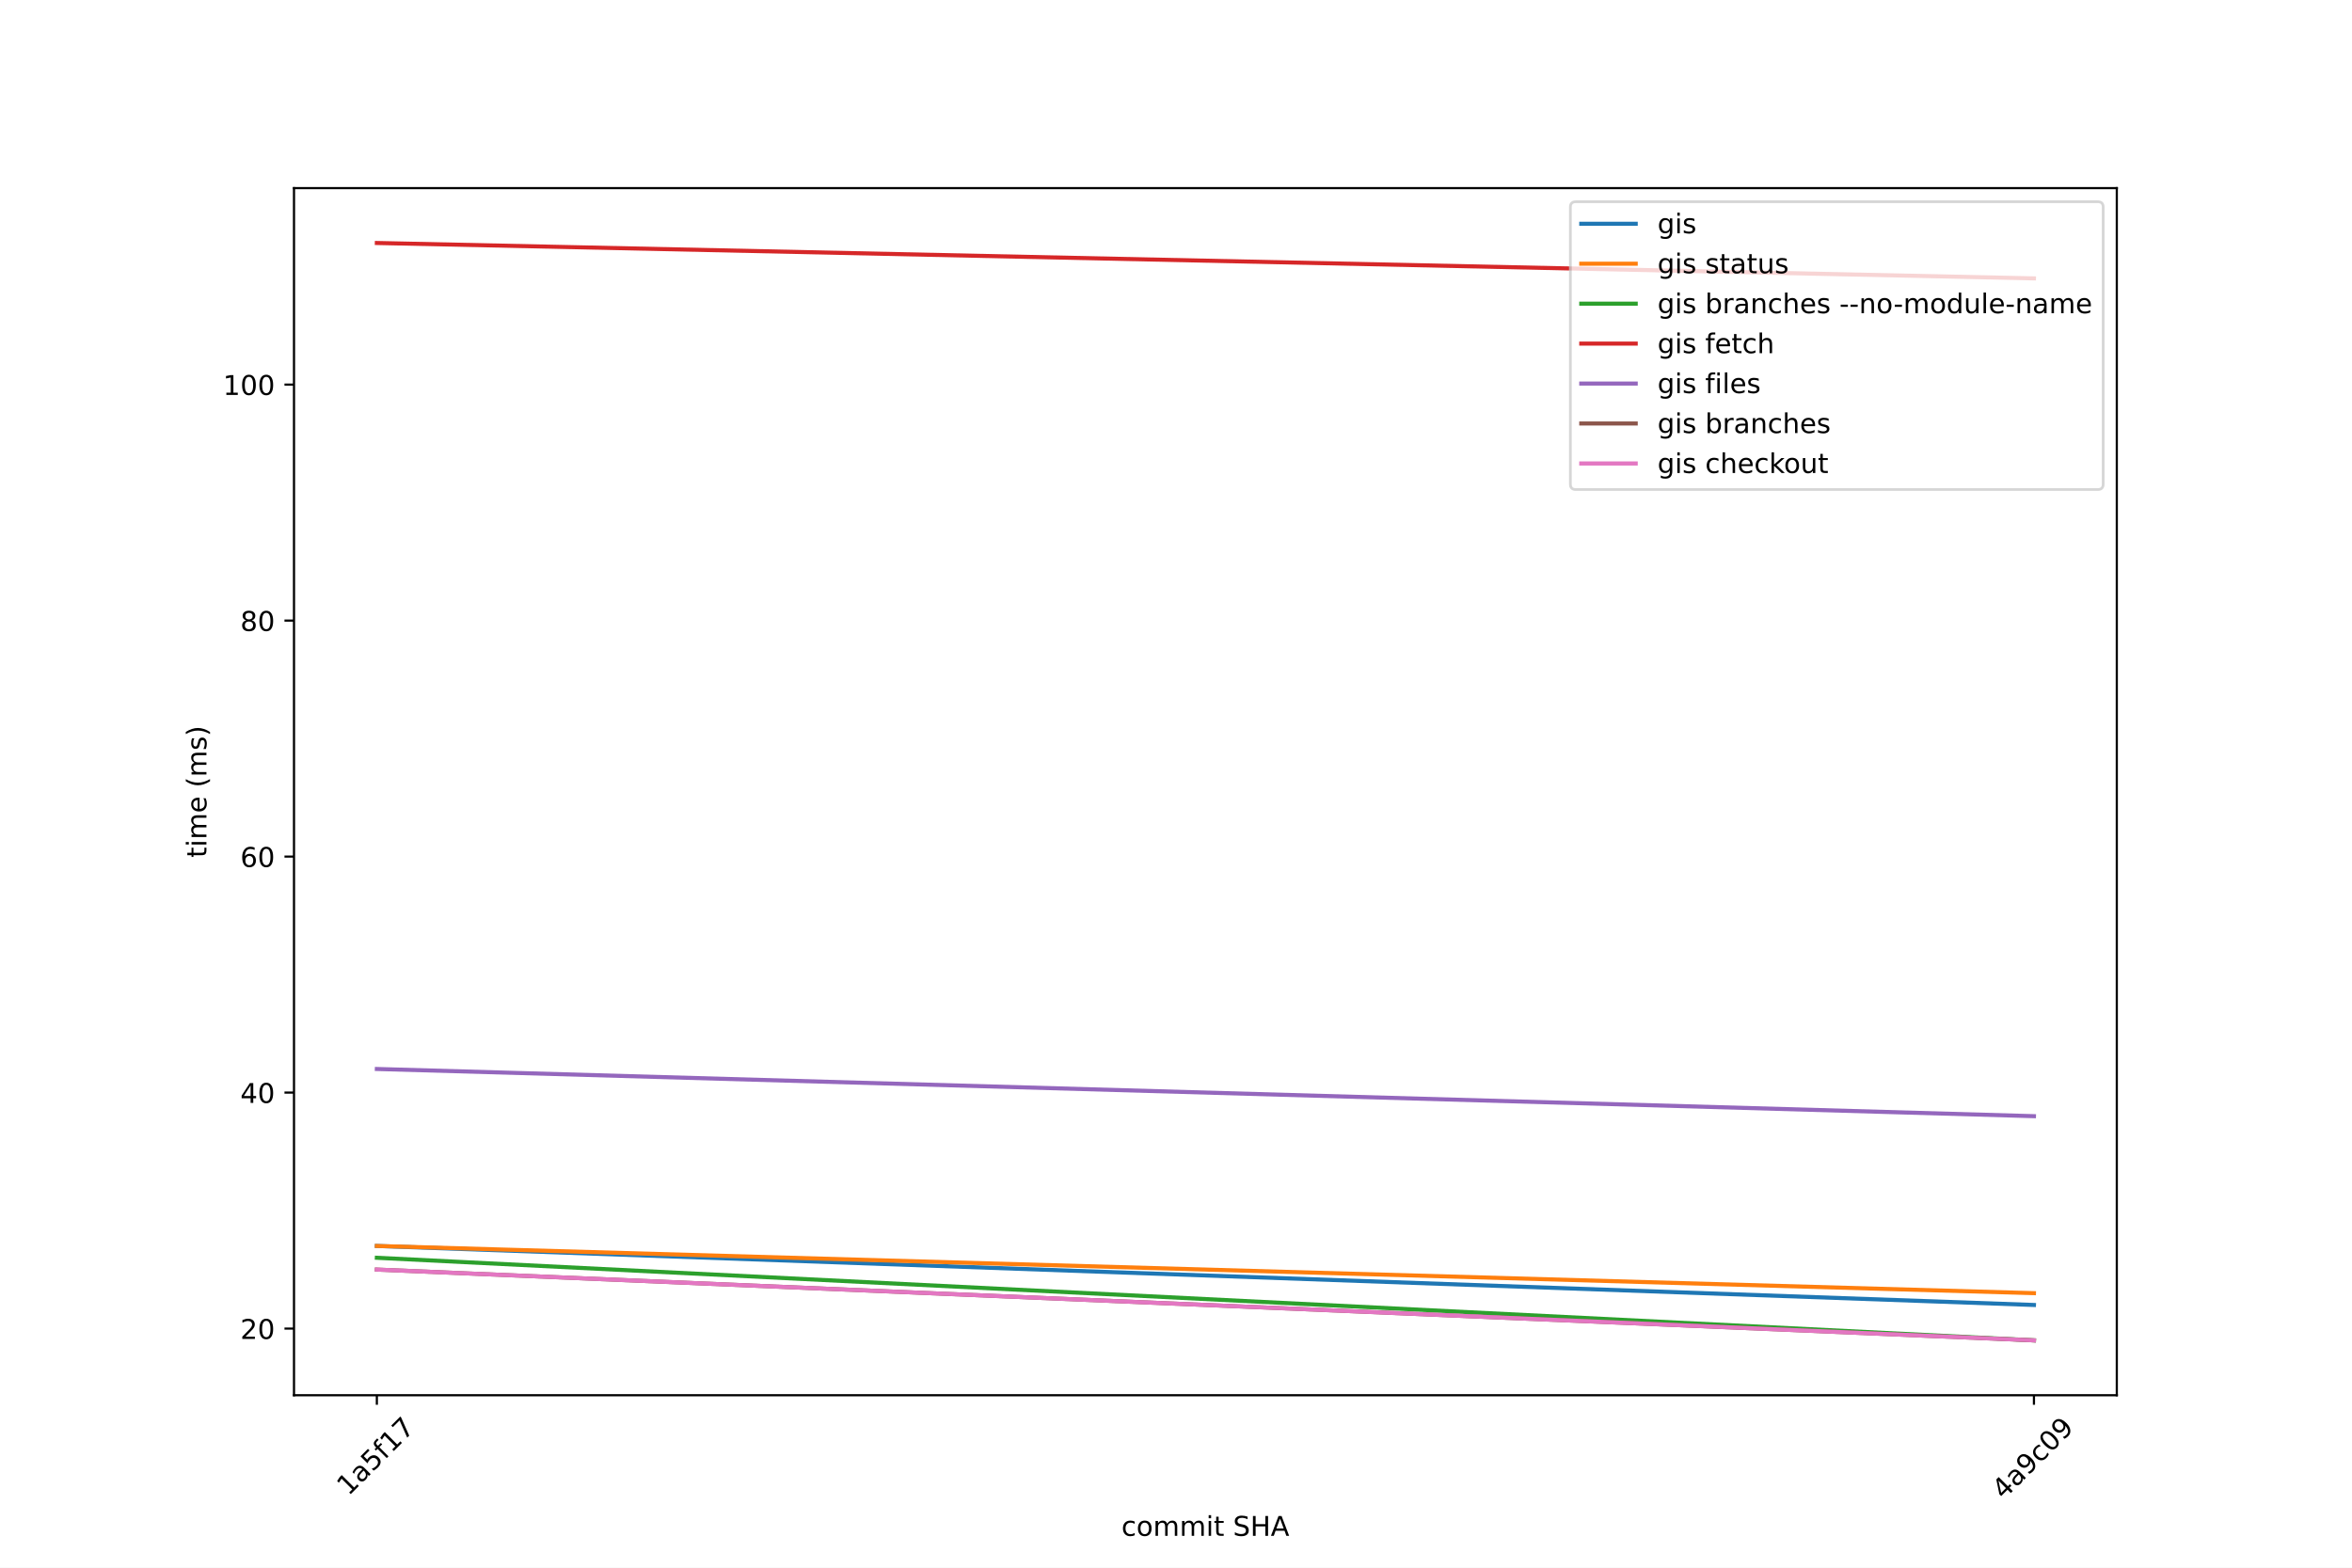
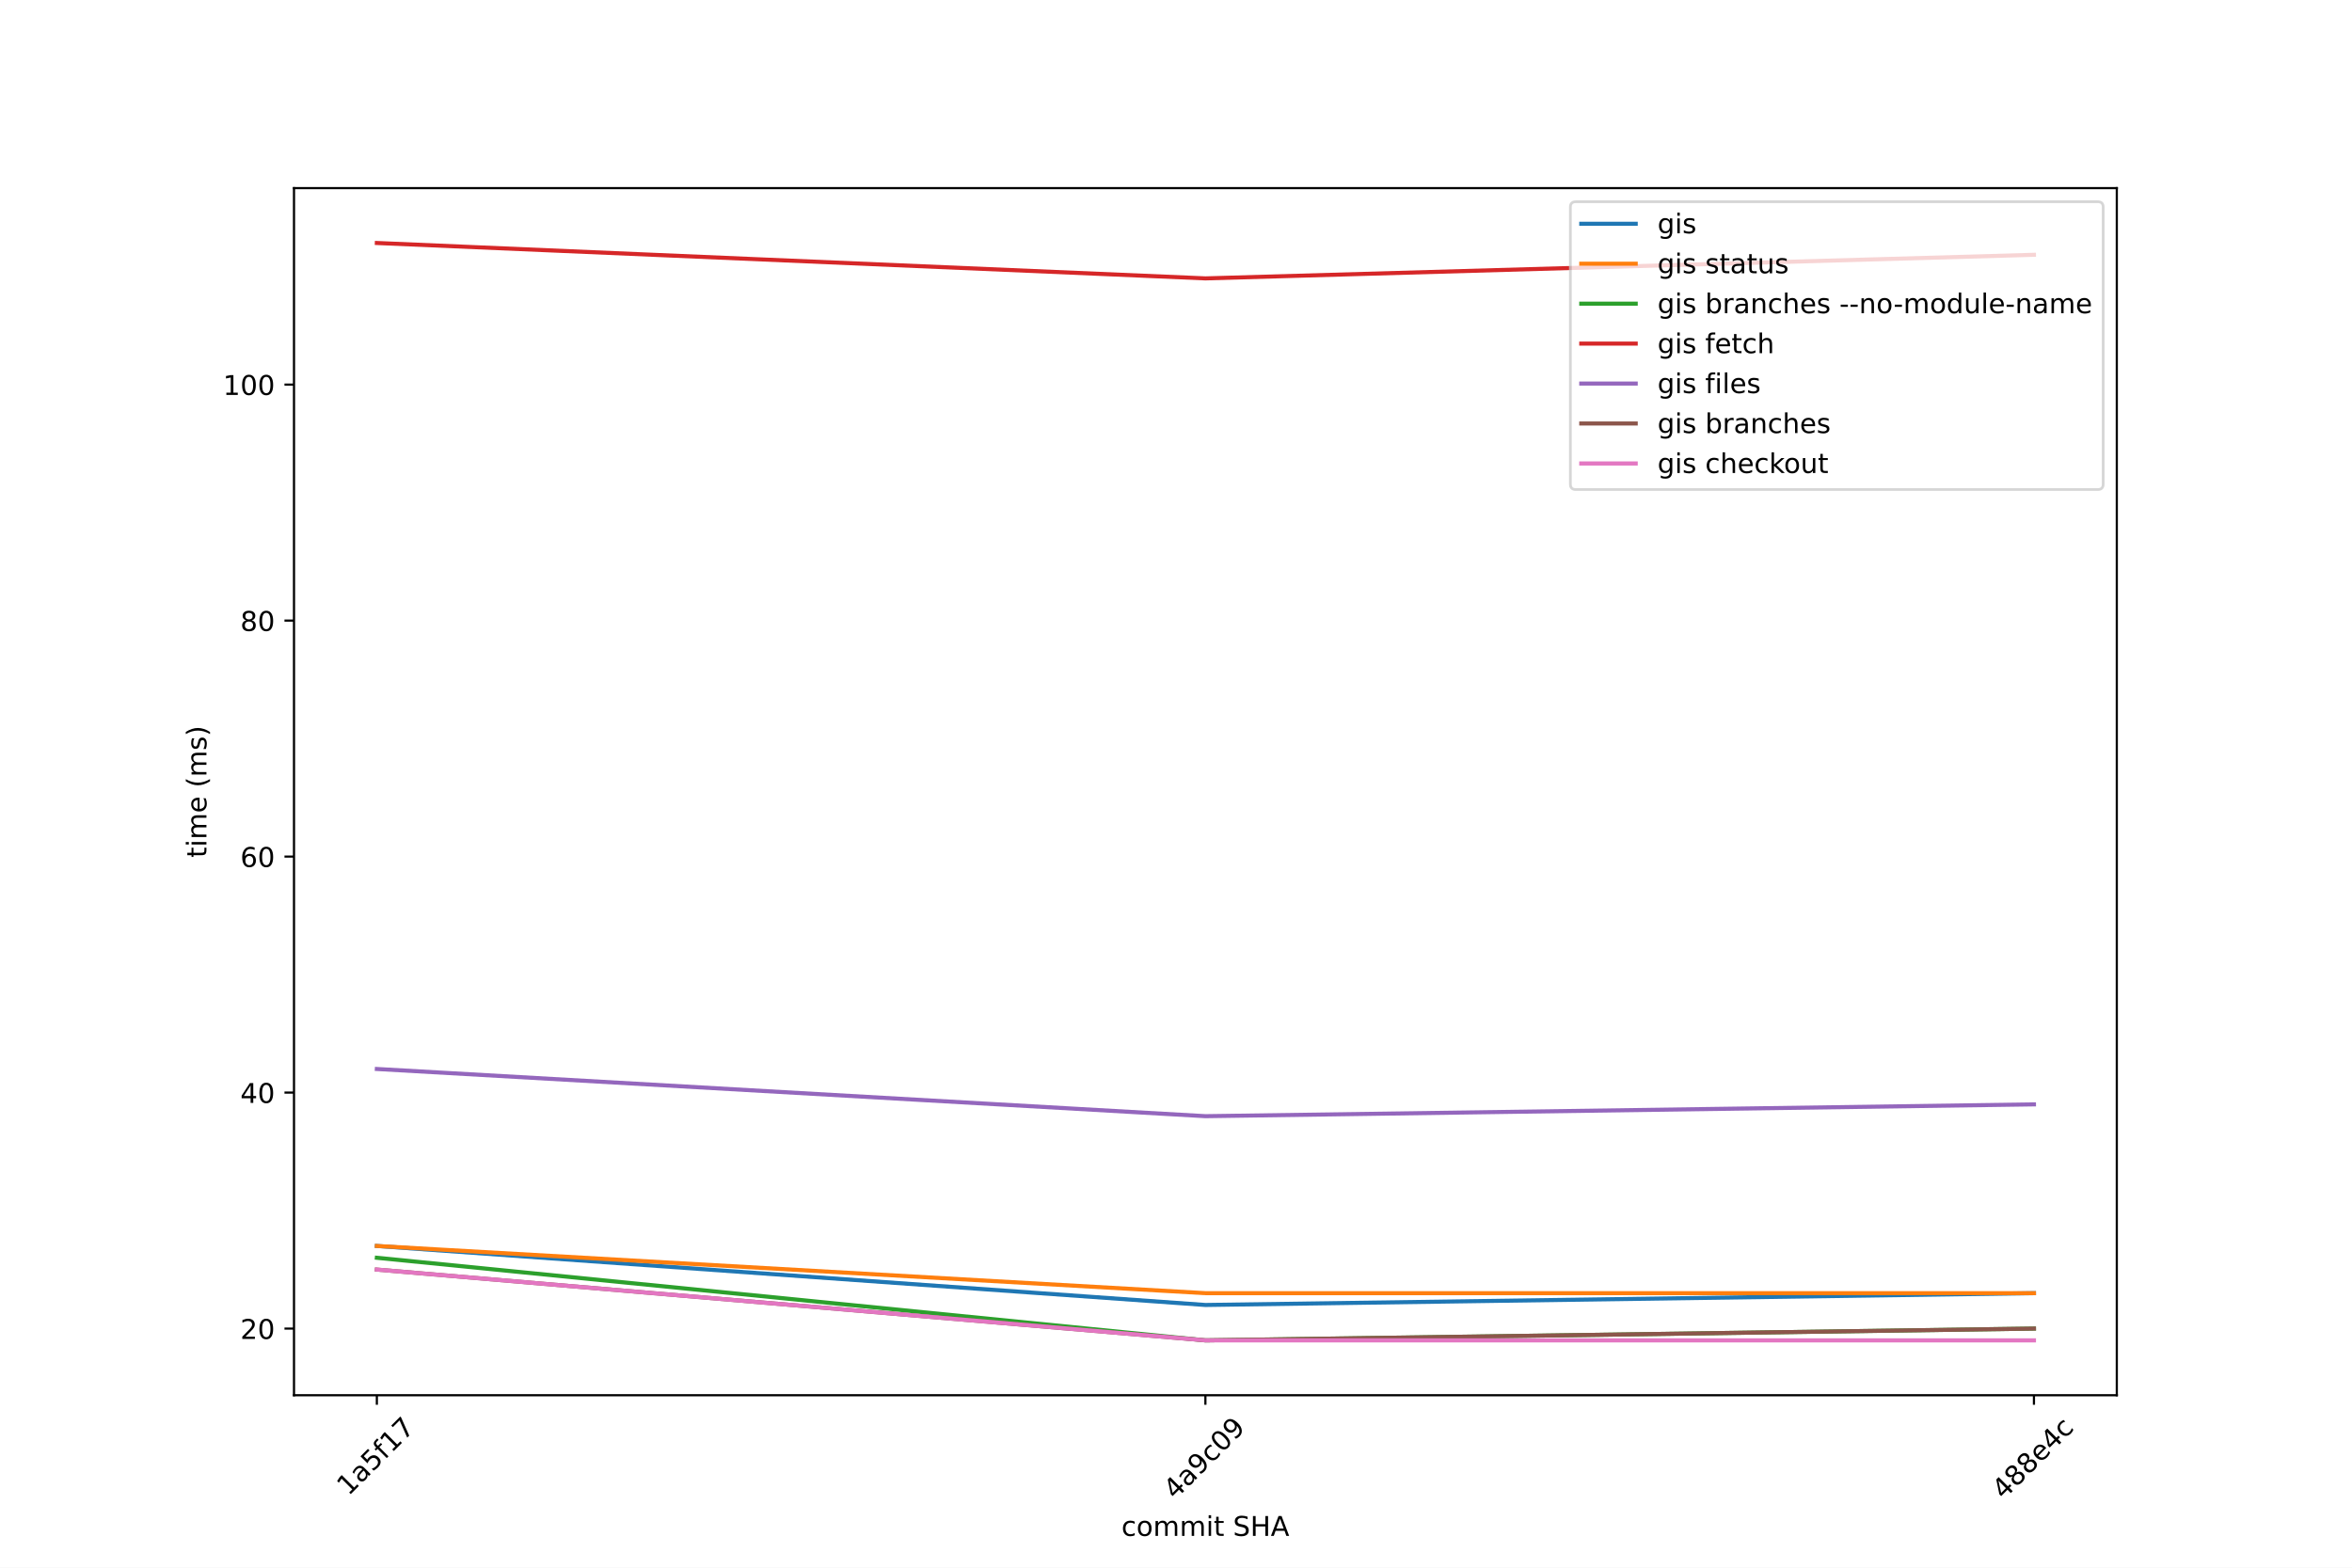
<svg xmlns="http://www.w3.org/2000/svg" xmlns:xlink="http://www.w3.org/1999/xlink" width="864pt" height="576pt" viewBox="0 0 864 576" version="1.1">
  <defs>
    <style type="text/css">*{stroke-linejoin: round; stroke-linecap: butt}</style>
  </defs>
  <g id="figure_1">
    <g id="patch_1">
      <path d="M 0 576  L 864 576  L 864 0  L 0 0  z " style="fill: #ffffff" />
    </g>
    <g id="axes_1">
      <g id="patch_2">
        <path d="M 108 512.64  L 777.6 512.64  L 777.6 69.12  L 108 69.12  z " style="fill: #ffffff" />
      </g>
      <g id="matplotlib.axis_1">
        <g id="xtick_1">
          <g id="line2d_1">
            <defs>
-               <path id="m222c5befa8" d="M 0 0  L 0 3.5  " style="stroke: #000000; stroke-width: 0.8" />
-             </defs>
-             <g>
-               <use xlink:href="#m222c5befa8" x="138.436" y="512.64" style="stroke: #000000; stroke-width: 0.8" />
+               <path id="mc7fe90c271" d="M 0 0  L 0 3.5  " style="stroke: #000000; stroke-width: 0.8" />
+             </defs>
+             <g>
+               <use xlink:href="#mc7fe90c271" x="138.436" y="512.64" style="stroke: #000000; stroke-width: 0.8" />
            </g>
          </g>
          <g id="text_1">
            <g transform="translate(127.9784 549.8312) rotate(-45) scale(0.1 -0.1)">
              <defs>
                <path id="DejaVuSans-31" d="M 794 531  L 1825 531  L 1825 4091  L 703 3866  L 703 4441  L 1819 4666  L 2450 4666  L 2450 531  L 3481 531  L 3481 0  L 794 0  L 794 531  z " transform="scale(0.015625)" />
                <path id="DejaVuSans-61" d="M 2194 1759  Q 1497 1759 1228 1600  Q 959 1441 959 1056  Q 959 750 1161 570  Q 1363 391 1709 391  Q 2188 391 2477 730  Q 2766 1069 2766 1631  L 2766 1759  L 2194 1759  z M 3341 1997  L 3341 0  L 2766 0  L 2766 531  Q 2569 213 2275 61  Q 1981 -91 1556 -91  Q 1019 -91 701 211  Q 384 513 384 1019  Q 384 1609 779 1909  Q 1175 2209 1959 2209  L 2766 2209  L 2766 2266  Q 2766 2663 2505 2880  Q 2244 3097 1772 3097  Q 1472 3097 1187 3025  Q 903 2953 641 2809  L 641 3341  Q 956 3463 1253 3523  Q 1550 3584 1831 3584  Q 2591 3584 2966 3190  Q 3341 2797 3341 1997  z " transform="scale(0.015625)" />
                <path id="DejaVuSans-35" d="M 691 4666  L 3169 4666  L 3169 4134  L 1269 4134  L 1269 2991  Q 1406 3038 1543 3061  Q 1681 3084 1819 3084  Q 2600 3084 3056 2656  Q 3513 2228 3513 1497  Q 3513 744 3044 326  Q 2575 -91 1722 -91  Q 1428 -91 1123 -41  Q 819 9 494 109  L 494 744  Q 775 591 1075 516  Q 1375 441 1709 441  Q 2250 441 2565 725  Q 2881 1009 2881 1497  Q 2881 1984 2565 2268  Q 2250 2553 1709 2553  Q 1456 2553 1204 2497  Q 953 2441 691 2322  L 691 4666  z " transform="scale(0.015625)" />
                <path id="DejaVuSans-66" d="M 2375 4863  L 2375 4384  L 1825 4384  Q 1516 4384 1395 4259  Q 1275 4134 1275 3809  L 1275 3500  L 2222 3500  L 2222 3053  L 1275 3053  L 1275 0  L 697 0  L 697 3053  L 147 3053  L 147 3500  L 697 3500  L 697 3744  Q 697 4328 969 4595  Q 1241 4863 1831 4863  L 2375 4863  z " transform="scale(0.015625)" />
                <path id="DejaVuSans-37" d="M 525 4666  L 3525 4666  L 3525 4397  L 1831 0  L 1172 0  L 2766 4134  L 525 4134  L 525 4666  z " transform="scale(0.015625)" />
              </defs>
              <use xlink:href="#DejaVuSans-31" />
              <use xlink:href="#DejaVuSans-61" x="63.623" />
              <use xlink:href="#DejaVuSans-35" x="124.902" />
              <use xlink:href="#DejaVuSans-66" x="188.525" />
              <use xlink:href="#DejaVuSans-31" x="223.73" />
              <use xlink:href="#DejaVuSans-37" x="287.354" />
            </g>
          </g>
        </g>
        <g id="xtick_2">
          <g id="line2d_2">
            <g>
-               <use xlink:href="#m222c5befa8" x="747.164" y="512.64" style="stroke: #000000; stroke-width: 0.8" />
+               <use xlink:href="#mc7fe90c271" x="442.8" y="512.64" style="stroke: #000000; stroke-width: 0.8" />
            </g>
          </g>
          <g id="text_2">
-             <g transform="translate(736.0063 551.23) rotate(-45) scale(0.1 -0.1)">
+             <g transform="translate(431.6426 551.23) rotate(-45) scale(0.1 -0.1)">
              <defs>
                <path id="DejaVuSans-34" d="M 2419 4116  L 825 1625  L 2419 1625  L 2419 4116  z M 2253 4666  L 3047 4666  L 3047 1625  L 3713 1625  L 3713 1100  L 3047 1100  L 3047 0  L 2419 0  L 2419 1100  L 313 1100  L 313 1709  L 2253 4666  z " transform="scale(0.015625)" />
                <path id="DejaVuSans-39" d="M 703 97  L 703 672  Q 941 559 1184 500  Q 1428 441 1663 441  Q 2288 441 2617 861  Q 2947 1281 2994 2138  Q 2813 1869 2534 1725  Q 2256 1581 1919 1581  Q 1219 1581 811 2004  Q 403 2428 403 3163  Q 403 3881 828 4315  Q 1253 4750 1959 4750  Q 2769 4750 3195 4129  Q 3622 3509 3622 2328  Q 3622 1225 3098 567  Q 2575 -91 1691 -91  Q 1453 -91 1209 -44  Q 966 3 703 97  z M 1959 2075  Q 2384 2075 2632 2365  Q 2881 2656 2881 3163  Q 2881 3666 2632 3958  Q 2384 4250 1959 4250  Q 1534 4250 1286 3958  Q 1038 3666 1038 3163  Q 1038 2656 1286 2365  Q 1534 2075 1959 2075  z " transform="scale(0.015625)" />
                <path id="DejaVuSans-63" d="M 3122 3366  L 3122 2828  Q 2878 2963 2633 3030  Q 2388 3097 2138 3097  Q 1578 3097 1268 2742  Q 959 2388 959 1747  Q 959 1106 1268 751  Q 1578 397 2138 397  Q 2388 397 2633 464  Q 2878 531 3122 666  L 3122 134  Q 2881 22 2623 -34  Q 2366 -91 2075 -91  Q 1284 -91 818 406  Q 353 903 353 1747  Q 353 2603 823 3093  Q 1294 3584 2113 3584  Q 2378 3584 2631 3529  Q 2884 3475 3122 3366  z " transform="scale(0.015625)" />
                <path id="DejaVuSans-30" d="M 2034 4250  Q 1547 4250 1301 3770  Q 1056 3291 1056 2328  Q 1056 1369 1301 889  Q 1547 409 2034 409  Q 2525 409 2770 889  Q 3016 1369 3016 2328  Q 3016 3291 2770 3770  Q 2525 4250 2034 4250  z M 2034 4750  Q 2819 4750 3233 4129  Q 3647 3509 3647 2328  Q 3647 1150 3233 529  Q 2819 -91 2034 -91  Q 1250 -91 836 529  Q 422 1150 422 2328  Q 422 3509 836 4129  Q 1250 4750 2034 4750  z " transform="scale(0.015625)" />
              </defs>
              <use xlink:href="#DejaVuSans-34" />
              <use xlink:href="#DejaVuSans-61" x="63.623" />
              <use xlink:href="#DejaVuSans-39" x="124.902" />
              <use xlink:href="#DejaVuSans-63" x="188.525" />
              <use xlink:href="#DejaVuSans-30" x="243.506" />
              <use xlink:href="#DejaVuSans-39" x="307.129" />
            </g>
          </g>
        </g>
-         <g id="text_3">
-           <g transform="translate(411.9578 564.299) scale(0.1 -0.1)">
+         <g id="xtick_3">
+           <g id="line2d_3">
+             <g>
+               <use xlink:href="#mc7fe90c271" x="747.164" y="512.64" style="stroke: #000000; stroke-width: 0.8" />
+             </g>
+           </g>
+           <g id="text_3">
+             <g transform="translate(735.9974 551.2477) rotate(-45) scale(0.1 -0.1)">
+               <defs>
+                 <path id="DejaVuSans-38" d="M 2034 2216  Q 1584 2216 1326 1975  Q 1069 1734 1069 1313  Q 1069 891 1326 650  Q 1584 409 2034 409  Q 2484 409 2743 651  Q 3003 894 3003 1313  Q 3003 1734 2745 1975  Q 2488 2216 2034 2216  z M 1403 2484  Q 997 2584 770 2862  Q 544 3141 544 3541  Q 544 4100 942 4425  Q 1341 4750 2034 4750  Q 2731 4750 3128 4425  Q 3525 4100 3525 3541  Q 3525 3141 3298 2862  Q 3072 2584 2669 2484  Q 3125 2378 3379 2068  Q 3634 1759 3634 1313  Q 3634 634 3220 271  Q 2806 -91 2034 -91  Q 1263 -91 848 271  Q 434 634 434 1313  Q 434 1759 690 2068  Q 947 2378 1403 2484  z M 1172 3481  Q 1172 3119 1398 2916  Q 1625 2713 2034 2713  Q 2441 2713 2670 2916  Q 2900 3119 2900 3481  Q 2900 3844 2670 4047  Q 2441 4250 2034 4250  Q 1625 4250 1398 4047  Q 1172 3844 1172 3481  z " transform="scale(0.015625)" />
+                 <path id="DejaVuSans-65" d="M 3597 1894  L 3597 1613  L 953 1613  Q 991 1019 1311 708  Q 1631 397 2203 397  Q 2534 397 2845 478  Q 3156 559 3463 722  L 3463 178  Q 3153 47 2828 -22  Q 2503 -91 2169 -91  Q 1331 -91 842 396  Q 353 884 353 1716  Q 353 2575 817 3079  Q 1281 3584 2069 3584  Q 2775 3584 3186 3129  Q 3597 2675 3597 1894  z M 3022 2063  Q 3016 2534 2758 2815  Q 2500 3097 2075 3097  Q 1594 3097 1305 2825  Q 1016 2553 972 2059  L 3022 2063  z " transform="scale(0.015625)" />
+               </defs>
+               <use xlink:href="#DejaVuSans-34" />
+               <use xlink:href="#DejaVuSans-38" x="63.623" />
+               <use xlink:href="#DejaVuSans-38" x="127.246" />
+               <use xlink:href="#DejaVuSans-65" x="190.869" />
+               <use xlink:href="#DejaVuSans-34" x="252.393" />
+               <use xlink:href="#DejaVuSans-63" x="316.016" />
+             </g>
+           </g>
+         </g>
+         <g id="text_4">
+           <g transform="translate(411.9578 564.3167) scale(0.1 -0.1)">
            <defs>
              <path id="DejaVuSans-6f" d="M 1959 3097  Q 1497 3097 1228 2736  Q 959 2375 959 1747  Q 959 1119 1226 758  Q 1494 397 1959 397  Q 2419 397 2687 759  Q 2956 1122 2956 1747  Q 2956 2369 2687 2733  Q 2419 3097 1959 3097  z M 1959 3584  Q 2709 3584 3137 3096  Q 3566 2609 3566 1747  Q 3566 888 3137 398  Q 2709 -91 1959 -91  Q 1206 -91 779 398  Q 353 888 353 1747  Q 353 2609 779 3096  Q 1206 3584 1959 3584  z " transform="scale(0.015625)" />
              <path id="DejaVuSans-6d" d="M 3328 2828  Q 3544 3216 3844 3400  Q 4144 3584 4550 3584  Q 5097 3584 5394 3201  Q 5691 2819 5691 2113  L 5691 0  L 5113 0  L 5113 2094  Q 5113 2597 4934 2840  Q 4756 3084 4391 3084  Q 3944 3084 3684 2787  Q 3425 2491 3425 1978  L 3425 0  L 2847 0  L 2847 2094  Q 2847 2600 2669 2842  Q 2491 3084 2119 3084  Q 1678 3084 1418 2786  Q 1159 2488 1159 1978  L 1159 0  L 581 0  L 581 3500  L 1159 3500  L 1159 2956  Q 1356 3278 1631 3431  Q 1906 3584 2284 3584  Q 2666 3584 2933 3390  Q 3200 3197 3328 2828  z " transform="scale(0.015625)" />
              <path id="DejaVuSans-69" d="M 603 3500  L 1178 3500  L 1178 0  L 603 0  L 603 3500  z M 603 4863  L 1178 4863  L 1178 4134  L 603 4134  L 603 4863  z " transform="scale(0.015625)" />
              <path id="DejaVuSans-74" d="M 1172 4494  L 1172 3500  L 2356 3500  L 2356 3053  L 1172 3053  L 1172 1153  Q 1172 725 1289 603  Q 1406 481 1766 481  L 2356 481  L 2356 0  L 1766 0  Q 1100 0 847 248  Q 594 497 594 1153  L 594 3053  L 172 3053  L 172 3500  L 594 3500  L 594 4494  L 1172 4494  z " transform="scale(0.015625)" />
              <path id="DejaVuSans-20" transform="scale(0.015625)" />
              <path id="DejaVuSans-53" d="M 3425 4513  L 3425 3897  Q 3066 4069 2747 4153  Q 2428 4238 2131 4238  Q 1616 4238 1336 4038  Q 1056 3838 1056 3469  Q 1056 3159 1242 3001  Q 1428 2844 1947 2747  L 2328 2669  Q 3034 2534 3370 2195  Q 3706 1856 3706 1288  Q 3706 609 3251 259  Q 2797 -91 1919 -91  Q 1588 -91 1214 -16  Q 841 59 441 206  L 441 856  Q 825 641 1194 531  Q 1563 422 1919 422  Q 2459 422 2753 634  Q 3047 847 3047 1241  Q 3047 1584 2836 1778  Q 2625 1972 2144 2069  L 1759 2144  Q 1053 2284 737 2584  Q 422 2884 422 3419  Q 422 4038 858 4394  Q 1294 4750 2059 4750  Q 2388 4750 2728 4690  Q 3069 4631 3425 4513  z " transform="scale(0.015625)" />
              <path id="DejaVuSans-48" d="M 628 4666  L 1259 4666  L 1259 2753  L 3553 2753  L 3553 4666  L 4184 4666  L 4184 0  L 3553 0  L 3553 2222  L 1259 2222  L 1259 0  L 628 0  L 628 4666  z " transform="scale(0.015625)" />
              <path id="DejaVuSans-41" d="M 2188 4044  L 1331 1722  L 3047 1722  L 2188 4044  z M 1831 4666  L 2547 4666  L 4325 0  L 3669 0  L 3244 1197  L 1141 1197  L 716 0  L 50 0  L 1831 4666  z " transform="scale(0.015625)" />
            </defs>
            <use xlink:href="#DejaVuSans-63" />
            <use xlink:href="#DejaVuSans-6f" x="54.98" />
            <use xlink:href="#DejaVuSans-6d" x="116.162" />
            <use xlink:href="#DejaVuSans-6d" x="213.574" />
            <use xlink:href="#DejaVuSans-69" x="310.986" />
            <use xlink:href="#DejaVuSans-74" x="338.77" />
            <use xlink:href="#DejaVuSans-20" x="377.979" />
            <use xlink:href="#DejaVuSans-53" x="409.766" />
            <use xlink:href="#DejaVuSans-48" x="473.242" />
            <use xlink:href="#DejaVuSans-41" x="548.438" />
          </g>
        </g>
      </g>
      <g id="matplotlib.axis_2">
        <g id="ytick_1">
-           <g id="line2d_3">
-             <defs>
-               <path id="md635fa76e2" d="M 0 0  L -3.5 0  " style="stroke: #000000; stroke-width: 0.8" />
-             </defs>
-             <g>
-               <use xlink:href="#md635fa76e2" x="108" y="488.145" style="stroke: #000000; stroke-width: 0.8" />
-             </g>
-           </g>
-           <g id="text_4">
+           <g id="line2d_4">
+             <defs>
+               <path id="mafe9fef025" d="M 0 0  L -3.5 0  " style="stroke: #000000; stroke-width: 0.8" />
+             </defs>
+             <g>
+               <use xlink:href="#mafe9fef025" x="108" y="488.145" style="stroke: #000000; stroke-width: 0.8" />
+             </g>
+           </g>
+           <g id="text_5">
            <g transform="translate(88.275 491.9437) scale(0.1 -0.1)">
              <defs>
                <path id="DejaVuSans-32" d="M 1228 531  L 3431 531  L 3431 0  L 469 0  L 469 531  Q 828 903 1448 1529  Q 2069 2156 2228 2338  Q 2531 2678 2651 2914  Q 2772 3150 2772 3378  Q 2772 3750 2511 3984  Q 2250 4219 1831 4219  Q 1534 4219 1204 4116  Q 875 4013 500 3803  L 500 4441  Q 881 4594 1212 4672  Q 1544 4750 1819 4750  Q 2544 4750 2975 4387  Q 3406 4025 3406 3419  Q 3406 3131 3298 2873  Q 3191 2616 2906 2266  Q 2828 2175 2409 1742  Q 1991 1309 1228 531  z " transform="scale(0.015625)" />
              </defs>
              <use xlink:href="#DejaVuSans-32" />
              <use xlink:href="#DejaVuSans-30" x="63.623" />
            </g>
          </g>
        </g>
        <g id="ytick_2">
-           <g id="line2d_4">
-             <g>
-               <use xlink:href="#md635fa76e2" x="108" y="401.435" style="stroke: #000000; stroke-width: 0.8" />
-             </g>
-           </g>
-           <g id="text_5">
+           <g id="line2d_5">
+             <g>
+               <use xlink:href="#mafe9fef025" x="108" y="401.435" style="stroke: #000000; stroke-width: 0.8" />
+             </g>
+           </g>
+           <g id="text_6">
            <g transform="translate(88.275 405.2341) scale(0.1 -0.1)">
              <use xlink:href="#DejaVuSans-34" />
              <use xlink:href="#DejaVuSans-30" x="63.623" />
            </g>
          </g>
        </g>
        <g id="ytick_3">
-           <g id="line2d_5">
-             <g>
-               <use xlink:href="#md635fa76e2" x="108" y="314.725" style="stroke: #000000; stroke-width: 0.8" />
-             </g>
-           </g>
-           <g id="text_6">
+           <g id="line2d_6">
+             <g>
+               <use xlink:href="#mafe9fef025" x="108" y="314.725" style="stroke: #000000; stroke-width: 0.8" />
+             </g>
+           </g>
+           <g id="text_7">
            <g transform="translate(88.275 318.5244) scale(0.1 -0.1)">
              <defs>
                <path id="DejaVuSans-36" d="M 2113 2584  Q 1688 2584 1439 2293  Q 1191 2003 1191 1497  Q 1191 994 1439 701  Q 1688 409 2113 409  Q 2538 409 2786 701  Q 3034 994 3034 1497  Q 3034 2003 2786 2293  Q 2538 2584 2113 2584  z M 3366 4563  L 3366 3988  Q 3128 4100 2886 4159  Q 2644 4219 2406 4219  Q 1781 4219 1451 3797  Q 1122 3375 1075 2522  Q 1259 2794 1537 2939  Q 1816 3084 2150 3084  Q 2853 3084 3261 2657  Q 3669 2231 3669 1497  Q 3669 778 3244 343  Q 2819 -91 2113 -91  Q 1303 -91 875 529  Q 447 1150 447 2328  Q 447 3434 972 4092  Q 1497 4750 2381 4750  Q 2619 4750 2861 4703  Q 3103 4656 3366 4563  z " transform="scale(0.015625)" />
              </defs>
              <use xlink:href="#DejaVuSans-36" />
              <use xlink:href="#DejaVuSans-30" x="63.623" />
            </g>
          </g>
        </g>
        <g id="ytick_4">
-           <g id="line2d_6">
-             <g>
-               <use xlink:href="#md635fa76e2" x="108" y="228.015" style="stroke: #000000; stroke-width: 0.8" />
-             </g>
-           </g>
-           <g id="text_7">
+           <g id="line2d_7">
+             <g>
+               <use xlink:href="#mafe9fef025" x="108" y="228.015" style="stroke: #000000; stroke-width: 0.8" />
+             </g>
+           </g>
+           <g id="text_8">
            <g transform="translate(88.275 231.8147) scale(0.1 -0.1)">
-               <defs>
-                 <path id="DejaVuSans-38" d="M 2034 2216  Q 1584 2216 1326 1975  Q 1069 1734 1069 1313  Q 1069 891 1326 650  Q 1584 409 2034 409  Q 2484 409 2743 651  Q 3003 894 3003 1313  Q 3003 1734 2745 1975  Q 2488 2216 2034 2216  z M 1403 2484  Q 997 2584 770 2862  Q 544 3141 544 3541  Q 544 4100 942 4425  Q 1341 4750 2034 4750  Q 2731 4750 3128 4425  Q 3525 4100 3525 3541  Q 3525 3141 3298 2862  Q 3072 2584 2669 2484  Q 3125 2378 3379 2068  Q 3634 1759 3634 1313  Q 3634 634 3220 271  Q 2806 -91 2034 -91  Q 1263 -91 848 271  Q 434 634 434 1313  Q 434 1759 690 2068  Q 947 2378 1403 2484  z M 1172 3481  Q 1172 3119 1398 2916  Q 1625 2713 2034 2713  Q 2441 2713 2670 2916  Q 2900 3119 2900 3481  Q 2900 3844 2670 4047  Q 2441 4250 2034 4250  Q 1625 4250 1398 4047  Q 1172 3844 1172 3481  z " transform="scale(0.015625)" />
-               </defs>
              <use xlink:href="#DejaVuSans-38" />
              <use xlink:href="#DejaVuSans-30" x="63.623" />
            </g>
          </g>
        </g>
        <g id="ytick_5">
-           <g id="line2d_7">
-             <g>
-               <use xlink:href="#md635fa76e2" x="108" y="141.306" style="stroke: #000000; stroke-width: 0.8" />
-             </g>
-           </g>
-           <g id="text_8">
+           <g id="line2d_8">
+             <g>
+               <use xlink:href="#mafe9fef025" x="108" y="141.306" style="stroke: #000000; stroke-width: 0.8" />
+             </g>
+           </g>
+           <g id="text_9">
            <g transform="translate(81.9125 145.105) scale(0.1 -0.1)">
              <use xlink:href="#DejaVuSans-31" />
              <use xlink:href="#DejaVuSans-30" x="63.623" />
              <use xlink:href="#DejaVuSans-30" x="127.246" />
            </g>
          </g>
        </g>
-         <g id="text_9">
+         <g id="text_10">
          <g transform="translate(75.83281 315.1417) rotate(-90) scale(0.1 -0.1)">
            <defs>
-               <path id="DejaVuSans-65" d="M 3597 1894  L 3597 1613  L 953 1613  Q 991 1019 1311 708  Q 1631 397 2203 397  Q 2534 397 2845 478  Q 3156 559 3463 722  L 3463 178  Q 3153 47 2828 -22  Q 2503 -91 2169 -91  Q 1331 -91 842 396  Q 353 884 353 1716  Q 353 2575 817 3079  Q 1281 3584 2069 3584  Q 2775 3584 3186 3129  Q 3597 2675 3597 1894  z M 3022 2063  Q 3016 2534 2758 2815  Q 2500 3097 2075 3097  Q 1594 3097 1305 2825  Q 1016 2553 972 2059  L 3022 2063  z " transform="scale(0.015625)" />
              <path id="DejaVuSans-28" d="M 1984 4856  Q 1566 4138 1362 3434  Q 1159 2731 1159 2009  Q 1159 1288 1364 580  Q 1569 -128 1984 -844  L 1484 -844  Q 1016 -109 783 600  Q 550 1309 550 2009  Q 550 2706 781 3412  Q 1013 4119 1484 4856  L 1984 4856  z " transform="scale(0.015625)" />
              <path id="DejaVuSans-73" d="M 2834 3397  L 2834 2853  Q 2591 2978 2328 3040  Q 2066 3103 1784 3103  Q 1356 3103 1142 2972  Q 928 2841 928 2578  Q 928 2378 1081 2264  Q 1234 2150 1697 2047  L 1894 2003  Q 2506 1872 2764 1633  Q 3022 1394 3022 966  Q 3022 478 2636 193  Q 2250 -91 1575 -91  Q 1294 -91 989 -36  Q 684 19 347 128  L 347 722  Q 666 556 975 473  Q 1284 391 1588 391  Q 1994 391 2212 530  Q 2431 669 2431 922  Q 2431 1156 2273 1281  Q 2116 1406 1581 1522  L 1381 1569  Q 847 1681 609 1914  Q 372 2147 372 2553  Q 372 3047 722 3315  Q 1072 3584 1716 3584  Q 2034 3584 2315 3537  Q 2597 3491 2834 3397  z " transform="scale(0.015625)" />
              <path id="DejaVuSans-29" d="M 513 4856  L 1013 4856  Q 1481 4119 1714 3412  Q 1947 2706 1947 2009  Q 1947 1309 1714 600  Q 1481 -109 1013 -844  L 513 -844  Q 928 -128 1133 580  Q 1338 1288 1338 2009  Q 1338 2731 1133 3434  Q 928 4138 513 4856  z " transform="scale(0.015625)" />
            </defs>
            <use xlink:href="#DejaVuSans-74" />
            <use xlink:href="#DejaVuSans-69" x="39.209" />
            <use xlink:href="#DejaVuSans-6d" x="66.992" />
            <use xlink:href="#DejaVuSans-65" x="164.404" />
            <use xlink:href="#DejaVuSans-20" x="225.928" />
            <use xlink:href="#DejaVuSans-28" x="257.715" />
            <use xlink:href="#DejaVuSans-6d" x="296.729" />
            <use xlink:href="#DejaVuSans-73" x="394.141" />
            <use xlink:href="#DejaVuSans-29" x="446.24" />
          </g>
        </g>
      </g>
-       <g id="line2d_8">
-         <path d="M 138.436 457.796  L 747.164 479.474  " clip-path="url(#p086aae3134)" style="fill: none; stroke: #1f77b4; stroke-width: 1.5; stroke-linecap: square" />
-       </g>
      <g id="line2d_9">
-         <path d="M 138.436 457.796  L 747.164 475.138  " clip-path="url(#p086aae3134)" style="fill: none; stroke: #ff7f0e; stroke-width: 1.5; stroke-linecap: square" />
+         <path d="M 138.436 457.796  L 442.8 479.474  L 747.164 475.138  " clip-path="url(#p999fa563e1)" style="fill: none; stroke: #1f77b4; stroke-width: 1.5; stroke-linecap: square" />
      </g>
      <g id="line2d_10">
-         <path d="M 138.436 462.132  L 747.164 492.48  " clip-path="url(#p086aae3134)" style="fill: none; stroke: #2ca02c; stroke-width: 1.5; stroke-linecap: square" />
+         <path d="M 138.436 457.796  L 442.8 475.138  L 747.164 475.138  " clip-path="url(#p999fa563e1)" style="fill: none; stroke: #ff7f0e; stroke-width: 1.5; stroke-linecap: square" />
      </g>
      <g id="line2d_11">
-         <path d="M 138.436 89.28  L 747.164 102.286  " clip-path="url(#p086aae3134)" style="fill: none; stroke: #d62728; stroke-width: 1.5; stroke-linecap: square" />
+         <path d="M 138.436 462.132  L 442.8 492.48  L 747.164 488.145  " clip-path="url(#p999fa563e1)" style="fill: none; stroke: #2ca02c; stroke-width: 1.5; stroke-linecap: square" />
      </g>
      <g id="line2d_12">
-         <path d="M 138.436 392.764  L 747.164 410.106  " clip-path="url(#p086aae3134)" style="fill: none; stroke: #9467bd; stroke-width: 1.5; stroke-linecap: square" />
+         <path d="M 138.436 89.28  L 442.8 102.286  L 747.164 93.615  " clip-path="url(#p999fa563e1)" style="fill: none; stroke: #d62728; stroke-width: 1.5; stroke-linecap: square" />
      </g>
      <g id="line2d_13">
-         <path d="M 138.436 466.467  L 747.164 492.48  " clip-path="url(#p086aae3134)" style="fill: none; stroke: #8c564b; stroke-width: 1.5; stroke-linecap: square" />
+         <path d="M 138.436 392.764  L 442.8 410.106  L 747.164 405.77  " clip-path="url(#p999fa563e1)" style="fill: none; stroke: #9467bd; stroke-width: 1.5; stroke-linecap: square" />
      </g>
      <g id="line2d_14">
-         <path d="M 138.436 466.467  L 747.164 492.48  " clip-path="url(#p086aae3134)" style="fill: none; stroke: #e377c2; stroke-width: 1.5; stroke-linecap: square" />
+         <path d="M 138.436 466.467  L 442.8 492.48  L 747.164 488.145  " clip-path="url(#p999fa563e1)" style="fill: none; stroke: #8c564b; stroke-width: 1.5; stroke-linecap: square" />
+       </g>
+       <g id="line2d_15">
+         <path d="M 138.436 466.467  L 442.8 492.48  L 747.164 492.48  " clip-path="url(#p999fa563e1)" style="fill: none; stroke: #e377c2; stroke-width: 1.5; stroke-linecap: square" />
      </g>
      <g id="patch_3">
        <path d="M 108 512.64  L 108 69.12  " style="fill: none; stroke: #000000; stroke-width: 0.8; stroke-linejoin: miter; stroke-linecap: square" />
      </g>
      <g id="patch_4">
        <path d="M 777.6 512.64  L 777.6 69.12  " style="fill: none; stroke: #000000; stroke-width: 0.8; stroke-linejoin: miter; stroke-linecap: square" />
      </g>
      <g id="patch_5">
        <path d="M 108 512.64  L 777.6 512.64  " style="fill: none; stroke: #000000; stroke-width: 0.8; stroke-linejoin: miter; stroke-linecap: square" />
      </g>
      <g id="patch_6">
        <path d="M 108 69.12  L 777.6 69.12  " style="fill: none; stroke: #000000; stroke-width: 0.8; stroke-linejoin: miter; stroke-linecap: square" />
      </g>
      <g id="legend_1">
        <g id="patch_7">
          <path d="M 578.873 179.867  L 770.6 179.867  Q 772.6 179.867 772.6 177.867  L 772.6 76.12  Q 772.6 74.12 770.6 74.12  L 578.873 74.12  Q 576.873 74.12 576.873 76.12  L 576.873 177.867  Q 576.873 179.867 578.873 179.867  z " style="fill: #ffffff; opacity: 0.8; stroke: #cccccc; stroke-linejoin: miter" />
        </g>
-         <g id="line2d_15">
+         <g id="line2d_16">
          <path d="M 580.873 82.218  L 590.873 82.218  L 600.873 82.218  " style="fill: none; stroke: #1f77b4; stroke-width: 1.5; stroke-linecap: square" />
        </g>
-         <g id="text_10">
+         <g id="text_11">
          <g transform="translate(608.8734 85.71844) scale(0.1 -0.1)">
            <defs>
              <path id="DejaVuSans-67" d="M 2906 1791  Q 2906 2416 2648 2759  Q 2391 3103 1925 3103  Q 1463 3103 1205 2759  Q 947 2416 947 1791  Q 947 1169 1205 825  Q 1463 481 1925 481  Q 2391 481 2648 825  Q 2906 1169 2906 1791  z M 3481 434  Q 3481 -459 3084 -895  Q 2688 -1331 1869 -1331  Q 1566 -1331 1297 -1286  Q 1028 -1241 775 -1147  L 775 -588  Q 1028 -725 1275 -790  Q 1522 -856 1778 -856  Q 2344 -856 2625 -561  Q 2906 -266 2906 331  L 2906 616  Q 2728 306 2450 153  Q 2172 0 1784 0  Q 1141 0 747 490  Q 353 981 353 1791  Q 353 2603 747 3093  Q 1141 3584 1784 3584  Q 2172 3584 2450 3431  Q 2728 3278 2906 2969  L 2906 3500  L 3481 3500  L 3481 434  z " transform="scale(0.015625)" />
            </defs>
            <use xlink:href="#DejaVuSans-67" />
            <use xlink:href="#DejaVuSans-69" x="63.477" />
            <use xlink:href="#DejaVuSans-73" x="91.26" />
          </g>
        </g>
-         <g id="line2d_16">
+         <g id="line2d_17">
          <path d="M 580.873 96.897  L 590.873 96.897  L 600.873 96.897  " style="fill: none; stroke: #ff7f0e; stroke-width: 1.5; stroke-linecap: square" />
        </g>
-         <g id="text_11">
+         <g id="text_12">
          <g transform="translate(608.8734 100.3966) scale(0.1 -0.1)">
            <defs>
              <path id="DejaVuSans-75" d="M 544 1381  L 544 3500  L 1119 3500  L 1119 1403  Q 1119 906 1312 657  Q 1506 409 1894 409  Q 2359 409 2629 706  Q 2900 1003 2900 1516  L 2900 3500  L 3475 3500  L 3475 0  L 2900 0  L 2900 538  Q 2691 219 2414 64  Q 2138 -91 1772 -91  Q 1169 -91 856 284  Q 544 659 544 1381  z M 1991 3584  L 1991 3584  z " transform="scale(0.015625)" />
            </defs>
            <use xlink:href="#DejaVuSans-67" />
            <use xlink:href="#DejaVuSans-69" x="63.477" />
            <use xlink:href="#DejaVuSans-73" x="91.26" />
            <use xlink:href="#DejaVuSans-20" x="143.359" />
            <use xlink:href="#DejaVuSans-73" x="175.146" />
            <use xlink:href="#DejaVuSans-74" x="227.246" />
            <use xlink:href="#DejaVuSans-61" x="266.455" />
            <use xlink:href="#DejaVuSans-74" x="327.734" />
            <use xlink:href="#DejaVuSans-75" x="366.943" />
            <use xlink:href="#DejaVuSans-73" x="430.322" />
          </g>
        </g>
-         <g id="line2d_17">
+         <g id="line2d_18">
          <path d="M 580.873 111.575  L 590.873 111.575  L 600.873 111.575  " style="fill: none; stroke: #2ca02c; stroke-width: 1.5; stroke-linecap: square" />
        </g>
-         <g id="text_12">
+         <g id="text_13">
          <g transform="translate(608.8734 115.0747) scale(0.1 -0.1)">
            <defs>
              <path id="DejaVuSans-62" d="M 3116 1747  Q 3116 2381 2855 2742  Q 2594 3103 2138 3103  Q 1681 3103 1420 2742  Q 1159 2381 1159 1747  Q 1159 1113 1420 752  Q 1681 391 2138 391  Q 2594 391 2855 752  Q 3116 1113 3116 1747  z M 1159 2969  Q 1341 3281 1617 3432  Q 1894 3584 2278 3584  Q 2916 3584 3314 3078  Q 3713 2572 3713 1747  Q 3713 922 3314 415  Q 2916 -91 2278 -91  Q 1894 -91 1617 61  Q 1341 213 1159 525  L 1159 0  L 581 0  L 581 4863  L 1159 4863  L 1159 2969  z " transform="scale(0.015625)" />
              <path id="DejaVuSans-72" d="M 2631 2963  Q 2534 3019 2420 3045  Q 2306 3072 2169 3072  Q 1681 3072 1420 2755  Q 1159 2438 1159 1844  L 1159 0  L 581 0  L 581 3500  L 1159 3500  L 1159 2956  Q 1341 3275 1631 3429  Q 1922 3584 2338 3584  Q 2397 3584 2469 3576  Q 2541 3569 2628 3553  L 2631 2963  z " transform="scale(0.015625)" />
              <path id="DejaVuSans-6e" d="M 3513 2113  L 3513 0  L 2938 0  L 2938 2094  Q 2938 2591 2744 2837  Q 2550 3084 2163 3084  Q 1697 3084 1428 2787  Q 1159 2491 1159 1978  L 1159 0  L 581 0  L 581 3500  L 1159 3500  L 1159 2956  Q 1366 3272 1645 3428  Q 1925 3584 2291 3584  Q 2894 3584 3203 3211  Q 3513 2838 3513 2113  z " transform="scale(0.015625)" />
              <path id="DejaVuSans-68" d="M 3513 2113  L 3513 0  L 2938 0  L 2938 2094  Q 2938 2591 2744 2837  Q 2550 3084 2163 3084  Q 1697 3084 1428 2787  Q 1159 2491 1159 1978  L 1159 0  L 581 0  L 581 4863  L 1159 4863  L 1159 2956  Q 1366 3272 1645 3428  Q 1925 3584 2291 3584  Q 2894 3584 3203 3211  Q 3513 2838 3513 2113  z " transform="scale(0.015625)" />
              <path id="DejaVuSans-2d" d="M 313 2009  L 1997 2009  L 1997 1497  L 313 1497  L 313 2009  z " transform="scale(0.015625)" />
              <path id="DejaVuSans-64" d="M 2906 2969  L 2906 4863  L 3481 4863  L 3481 0  L 2906 0  L 2906 525  Q 2725 213 2448 61  Q 2172 -91 1784 -91  Q 1150 -91 751 415  Q 353 922 353 1747  Q 353 2572 751 3078  Q 1150 3584 1784 3584  Q 2172 3584 2448 3432  Q 2725 3281 2906 2969  z M 947 1747  Q 947 1113 1208 752  Q 1469 391 1925 391  Q 2381 391 2643 752  Q 2906 1113 2906 1747  Q 2906 2381 2643 2742  Q 2381 3103 1925 3103  Q 1469 3103 1208 2742  Q 947 2381 947 1747  z " transform="scale(0.015625)" />
              <path id="DejaVuSans-6c" d="M 603 4863  L 1178 4863  L 1178 0  L 603 0  L 603 4863  z " transform="scale(0.015625)" />
            </defs>
            <use xlink:href="#DejaVuSans-67" />
            <use xlink:href="#DejaVuSans-69" x="63.477" />
            <use xlink:href="#DejaVuSans-73" x="91.26" />
            <use xlink:href="#DejaVuSans-20" x="143.359" />
            <use xlink:href="#DejaVuSans-62" x="175.146" />
            <use xlink:href="#DejaVuSans-72" x="238.623" />
            <use xlink:href="#DejaVuSans-61" x="279.736" />
            <use xlink:href="#DejaVuSans-6e" x="341.016" />
            <use xlink:href="#DejaVuSans-63" x="404.395" />
            <use xlink:href="#DejaVuSans-68" x="459.375" />
            <use xlink:href="#DejaVuSans-65" x="522.754" />
            <use xlink:href="#DejaVuSans-73" x="584.277" />
            <use xlink:href="#DejaVuSans-20" x="636.377" />
            <use xlink:href="#DejaVuSans-2d" x="668.164" />
            <use xlink:href="#DejaVuSans-2d" x="704.248" />
            <use xlink:href="#DejaVuSans-6e" x="740.332" />
            <use xlink:href="#DejaVuSans-6f" x="803.711" />
            <use xlink:href="#DejaVuSans-2d" x="866.768" />
            <use xlink:href="#DejaVuSans-6d" x="902.852" />
            <use xlink:href="#DejaVuSans-6f" x="1000.264" />
            <use xlink:href="#DejaVuSans-64" x="1061.445" />
            <use xlink:href="#DejaVuSans-75" x="1124.922" />
            <use xlink:href="#DejaVuSans-6c" x="1188.301" />
            <use xlink:href="#DejaVuSans-65" x="1216.084" />
            <use xlink:href="#DejaVuSans-2d" x="1277.607" />
            <use xlink:href="#DejaVuSans-6e" x="1313.691" />
            <use xlink:href="#DejaVuSans-61" x="1377.07" />
            <use xlink:href="#DejaVuSans-6d" x="1438.35" />
            <use xlink:href="#DejaVuSans-65" x="1535.762" />
          </g>
        </g>
-         <g id="line2d_18">
+         <g id="line2d_19">
          <path d="M 580.873 126.253  L 590.873 126.253  L 600.873 126.253  " style="fill: none; stroke: #d62728; stroke-width: 1.5; stroke-linecap: square" />
        </g>
-         <g id="text_13">
+         <g id="text_14">
          <g transform="translate(608.8734 129.7528) scale(0.1 -0.1)">
            <use xlink:href="#DejaVuSans-67" />
            <use xlink:href="#DejaVuSans-69" x="63.477" />
            <use xlink:href="#DejaVuSans-73" x="91.26" />
            <use xlink:href="#DejaVuSans-20" x="143.359" />
            <use xlink:href="#DejaVuSans-66" x="175.146" />
            <use xlink:href="#DejaVuSans-65" x="210.352" />
            <use xlink:href="#DejaVuSans-74" x="271.875" />
            <use xlink:href="#DejaVuSans-63" x="311.084" />
            <use xlink:href="#DejaVuSans-68" x="366.064" />
          </g>
        </g>
-         <g id="line2d_19">
+         <g id="line2d_20">
          <path d="M 580.873 140.931  L 590.873 140.931  L 600.873 140.931  " style="fill: none; stroke: #9467bd; stroke-width: 1.5; stroke-linecap: square" />
        </g>
-         <g id="text_14">
+         <g id="text_15">
          <g transform="translate(608.8734 144.4309) scale(0.1 -0.1)">
            <use xlink:href="#DejaVuSans-67" />
            <use xlink:href="#DejaVuSans-69" x="63.477" />
            <use xlink:href="#DejaVuSans-73" x="91.26" />
            <use xlink:href="#DejaVuSans-20" x="143.359" />
            <use xlink:href="#DejaVuSans-66" x="175.146" />
            <use xlink:href="#DejaVuSans-69" x="210.352" />
            <use xlink:href="#DejaVuSans-6c" x="238.135" />
            <use xlink:href="#DejaVuSans-65" x="265.918" />
            <use xlink:href="#DejaVuSans-73" x="327.441" />
          </g>
        </g>
-         <g id="line2d_20">
+         <g id="line2d_21">
          <path d="M 580.873 155.609  L 590.873 155.609  L 600.873 155.609  " style="fill: none; stroke: #8c564b; stroke-width: 1.5; stroke-linecap: square" />
        </g>
-         <g id="text_15">
+         <g id="text_16">
          <g transform="translate(608.8734 159.1091) scale(0.1 -0.1)">
            <use xlink:href="#DejaVuSans-67" />
            <use xlink:href="#DejaVuSans-69" x="63.477" />
            <use xlink:href="#DejaVuSans-73" x="91.26" />
            <use xlink:href="#DejaVuSans-20" x="143.359" />
            <use xlink:href="#DejaVuSans-62" x="175.146" />
            <use xlink:href="#DejaVuSans-72" x="238.623" />
            <use xlink:href="#DejaVuSans-61" x="279.736" />
            <use xlink:href="#DejaVuSans-6e" x="341.016" />
            <use xlink:href="#DejaVuSans-63" x="404.395" />
            <use xlink:href="#DejaVuSans-68" x="459.375" />
            <use xlink:href="#DejaVuSans-65" x="522.754" />
            <use xlink:href="#DejaVuSans-73" x="584.277" />
          </g>
        </g>
-         <g id="line2d_21">
+         <g id="line2d_22">
          <path d="M 580.873 170.287  L 590.873 170.287  L 600.873 170.287  " style="fill: none; stroke: #e377c2; stroke-width: 1.5; stroke-linecap: square" />
        </g>
-         <g id="text_16">
+         <g id="text_17">
          <g transform="translate(608.8734 173.7872) scale(0.1 -0.1)">
            <defs>
              <path id="DejaVuSans-6b" d="M 581 4863  L 1159 4863  L 1159 1991  L 2875 3500  L 3609 3500  L 1753 1863  L 3688 0  L 2938 0  L 1159 1709  L 1159 0  L 581 0  L 581 4863  z " transform="scale(0.015625)" />
            </defs>
            <use xlink:href="#DejaVuSans-67" />
            <use xlink:href="#DejaVuSans-69" x="63.477" />
            <use xlink:href="#DejaVuSans-73" x="91.26" />
            <use xlink:href="#DejaVuSans-20" x="143.359" />
            <use xlink:href="#DejaVuSans-63" x="175.146" />
            <use xlink:href="#DejaVuSans-68" x="230.127" />
            <use xlink:href="#DejaVuSans-65" x="293.506" />
            <use xlink:href="#DejaVuSans-63" x="355.029" />
            <use xlink:href="#DejaVuSans-6b" x="410.01" />
            <use xlink:href="#DejaVuSans-6f" x="464.295" />
            <use xlink:href="#DejaVuSans-75" x="525.477" />
            <use xlink:href="#DejaVuSans-74" x="588.855" />
          </g>
        </g>
      </g>
    </g>
  </g>
  <defs>
-     <clipPath id="p086aae3134">
+     <clipPath id="p999fa563e1">
      <rect x="108" y="69.12" width="669.6" height="443.52" />
    </clipPath>
  </defs>
</svg>
